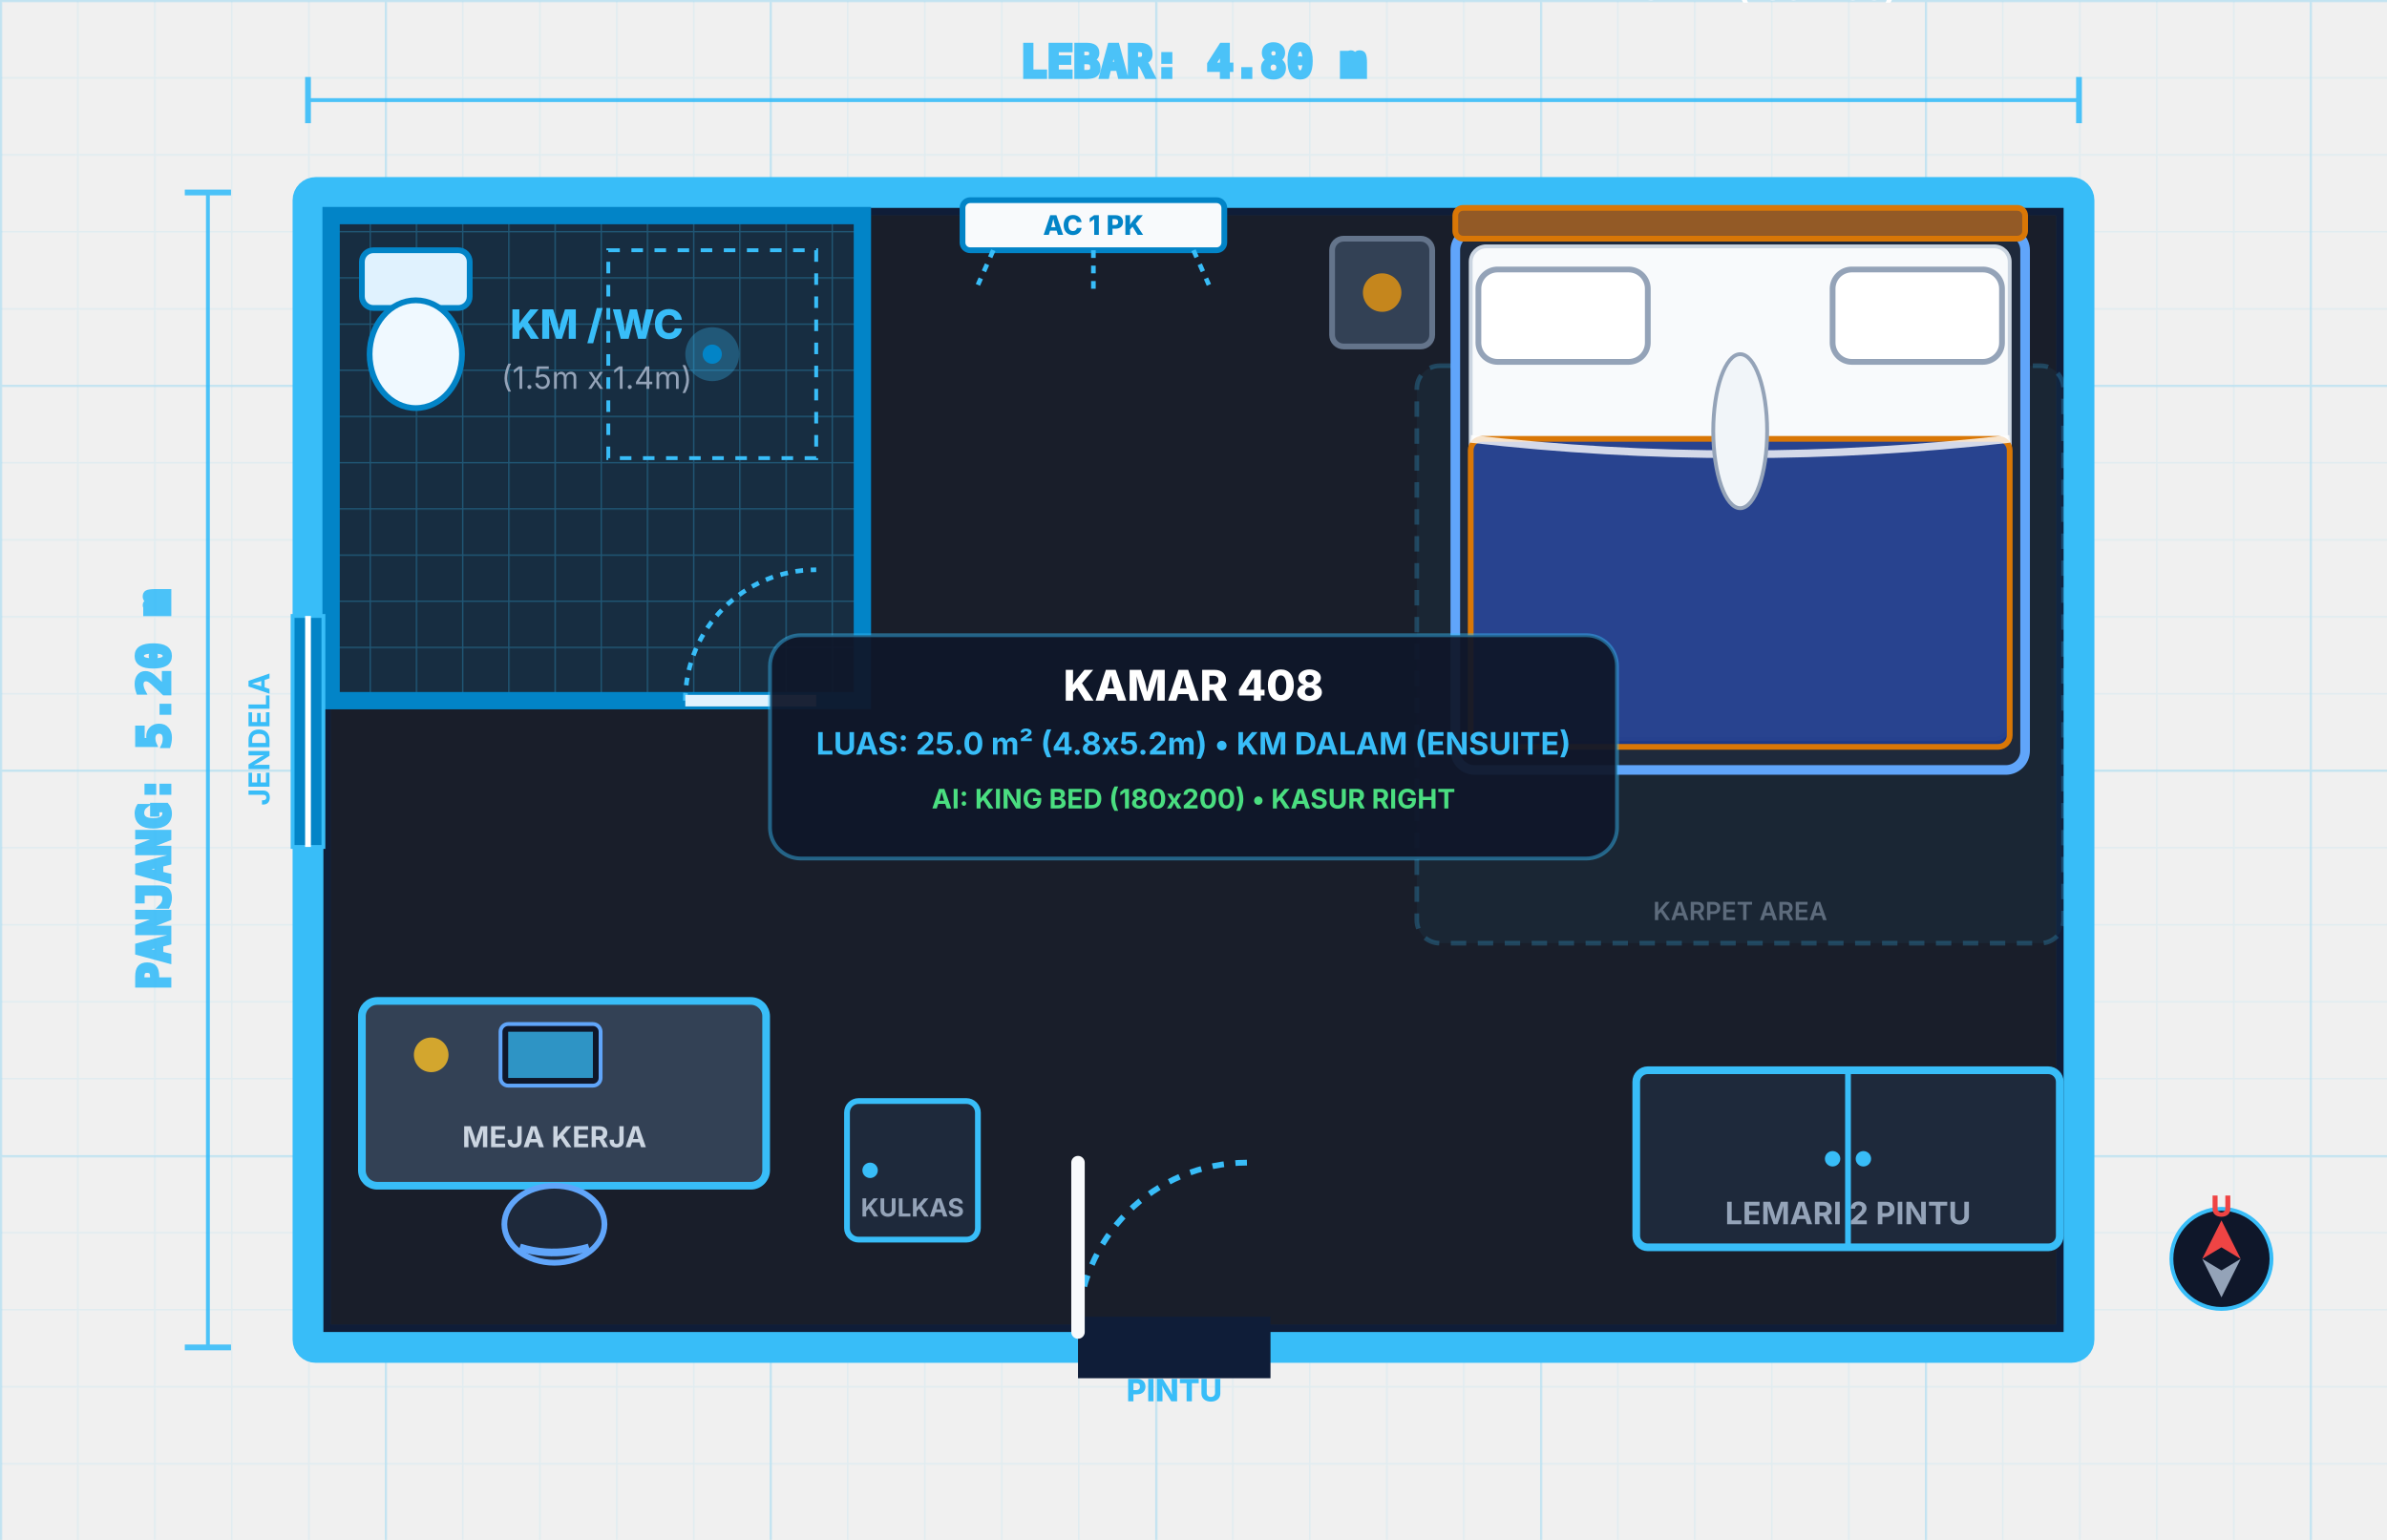
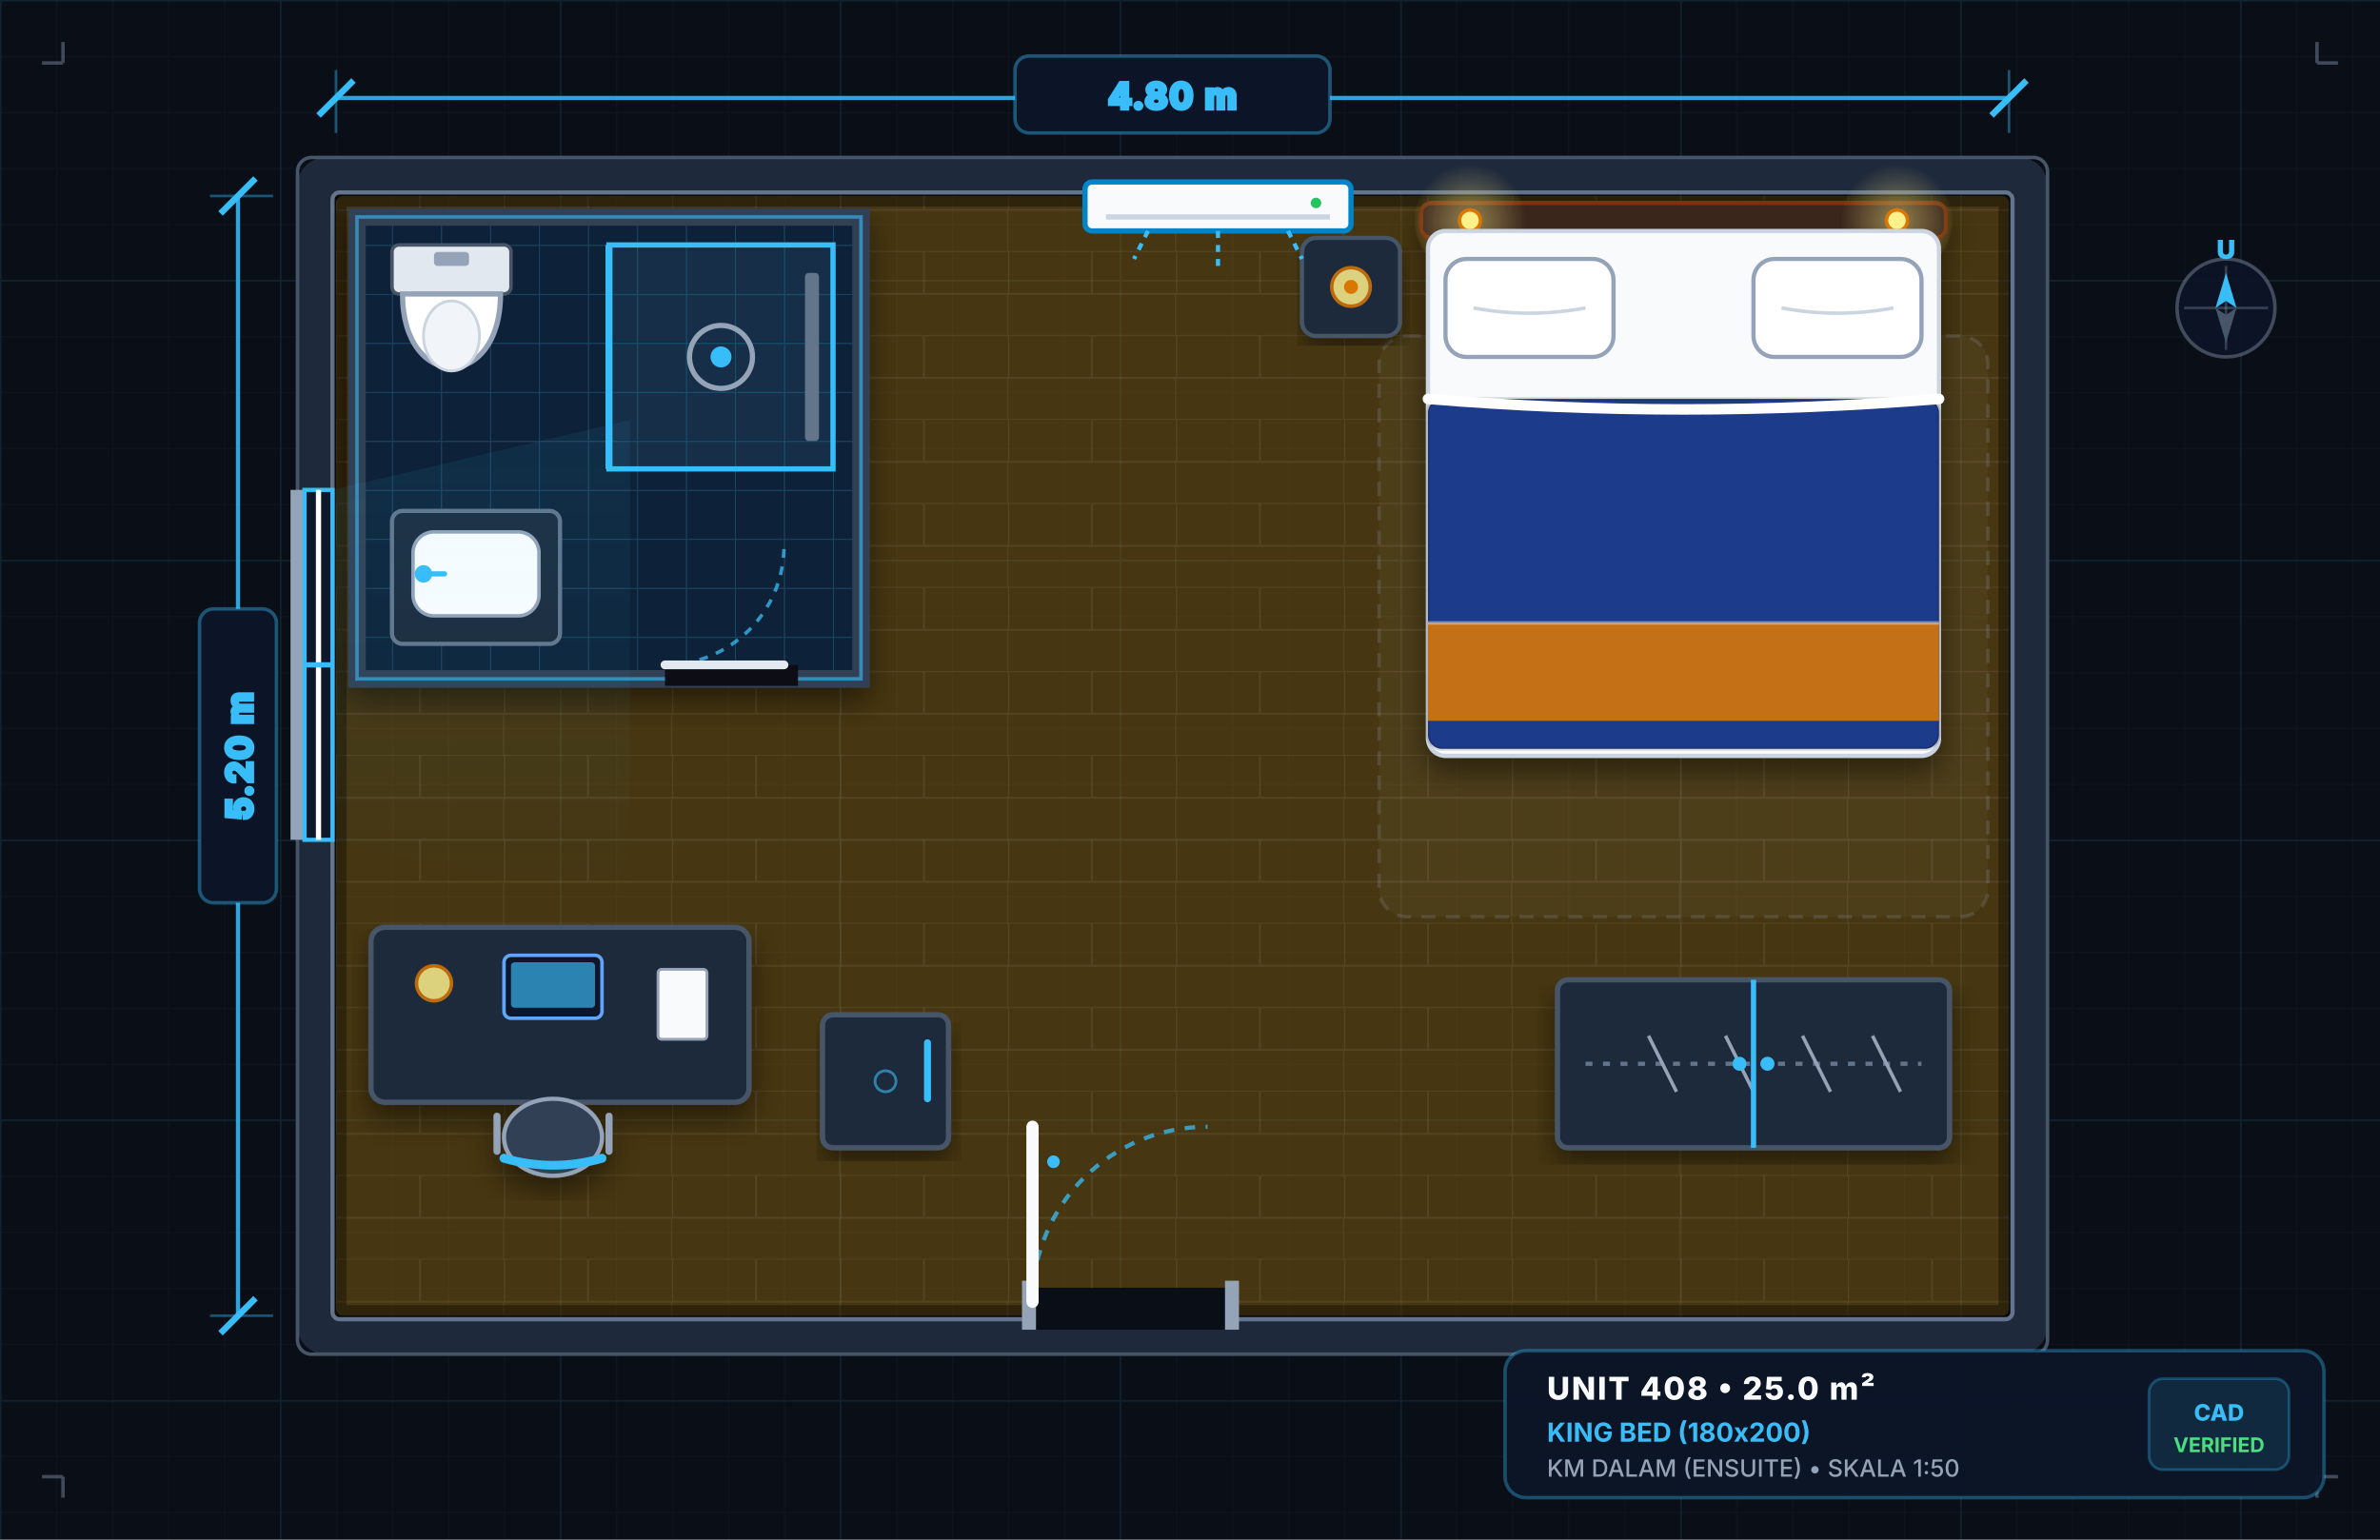
- <svg xmlns="http://www.w3.org/2000/svg" viewBox="0 0 620 400" width="100%" height="100%" style="background:#0b1329; border-radius:12px; font-family:'Inter',system-ui,sans-serif;">
+ <svg xmlns="http://www.w3.org/2000/svg" viewBox="0 0 680 440" width="100%" height="100%" style="background:#090e17; border-radius:14px; font-family:'Inter',system-ui,-apple-system,sans-serif;">
  <defs>
-     <pattern id="grid_s_158" width="20" height="20" patternUnits="userSpaceOnUse">
-       <path d="M 20 0 L 0 0 0 20" fill="none" stroke="rgba(56, 189, 248, 0.08)" stroke-width="0.8" />
+     <pattern id="grid_cad_158" width="16" height="16" patternUnits="userSpaceOnUse">
+       <path d="M 16 0 L 0 0 0 16" fill="none" stroke="rgba(148, 163, 184, 0.04)" stroke-width="0.75" />
    </pattern>
-     <pattern id="grid_m_158" width="100" height="100" patternUnits="userSpaceOnUse">
-       <path d="M 100 0 L 0 0 0 100" fill="none" stroke="rgba(56, 189, 248, 0.18)" stroke-width="1.2" />
+     <pattern id="grid_major_158" width="80" height="80" patternUnits="userSpaceOnUse">
+       <path d="M 80 0 L 0 0 0 80" fill="none" stroke="rgba(56, 189, 248, 0.08)" stroke-width="1" />
    </pattern>
-     <pattern id="tile_158" width="12" height="12" patternUnits="userSpaceOnUse">
-       <rect width="12" height="12" fill="rgba(14, 165, 233, 0.12)" />
-       <path d="M 12 0 L 0 0 0 12" fill="none" stroke="rgba(56, 189, 248, 0.28)" stroke-width="0.7" />
+     <pattern id="parquet_158" width="48" height="24" patternUnits="userSpaceOnUse">
+       <rect width="48" height="24" fill="#ca8a04" fill-opacity="0.32" />
+       <path d="M 0 12 L 48 12 M 24 0 L 24 12 M 0 24 L 48 24 M 48 12 L 48 24 M 0 0 L 0 12" fill="none" stroke="rgba(255, 255, 255, 0.07)" stroke-width="0.6" />
    </pattern>
-     <filter id="unsure_blur_158" x="-20%" y="-20%" width="140%" height="140%">
-       <feGaussianBlur stdDeviation="3.8" />
+     <pattern id="bm_tile_158" width="14" height="14" patternUnits="userSpaceOnUse">
+       <rect width="14" height="14" fill="#0f2338" />
+       <path d="M 14 0 L 0 0 0 14" fill="none" stroke="rgba(56, 189, 248, 0.22)" stroke-width="0.6" />
+     </pattern>
+     <filter id="frost_blur_158" x="-10%" y="-10%" width="120%" height="120%">
+       <feGaussianBlur stdDeviation="5" result="blur" />
+       <feColorMatrix type="matrix" values="1 0 0 0 0  0 1 0 0 0  0 0 1 0 0  0 0 0 18 -7" />
    </filter>
-     <pattern id="unsure_hatch_158" width="8" height="8" patternTransform="rotate(45 0 0)" patternUnits="userSpaceOnUse">
-       <line x1="0" y1="0" x2="0" y2="8" stroke="rgba(148, 163, 184, 0.35)" stroke-width="1.2" stroke-dasharray="2 2" />
+     <pattern id="blind_hatch_158" width="10" height="10" patternTransform="rotate(45 0 0)" patternUnits="userSpaceOnUse">
+       <line x1="0" y1="0" x2="0" y2="10" stroke="rgba(244, 63, 94, 0.35)" stroke-width="1.2" stroke-dasharray="2 2" />
    </pattern>
+     <linearGradient id="win_light_158" x1="0%" y1="0%" x2="0%" y2="100%">
+       <stop offset="0%" stop-color="#38bdf8" stop-opacity="0.18" />
+       <stop offset="100%" stop-color="#38bdf8" stop-opacity="0.0" />
+     </linearGradient>
+     <radialGradient id="lamp_glow_158">
+       <stop offset="0%" stop-color="#fef08a" stop-opacity="0.45" />
+       <stop offset="100%" stop-color="#fef08a" stop-opacity="0" />
+     </radialGradient>
+     <filter id="drop_shadow_158" x="-5%" y="-5%" width="115%" height="115%">
+       <feDropShadow dx="0" dy="4" stdDeviation="4" flood-color="#000000" flood-opacity="0.45" />
+     </filter>
  </defs>
-   <rect width="620" height="400" fill="url(#grid_s_158)" />
-   <rect width="620" height="400" fill="url(#grid_m_158)" />
-   <g stroke="#38bdf8" stroke-width="1" opacity="0.9">
-     <line x1="80" y1="26" x2="540" y2="26" />
-     <line x1="80" y1="20" x2="80" y2="32" stroke-width="1.5" />
-     <line x1="540" y1="20" x2="540" y2="32" stroke-width="1.5" />
-     <text x="310" y="20" fill="#38bdf8" font-size="11.5" font-weight="700" text-anchor="middle" font-family="monospace">
-       LEBAR: 4.80 m
+   <rect width="680" height="440" fill="#090e17" />
+   <rect width="680" height="440" fill="url(#grid_cad_158)" />
+   <rect width="680" height="440" fill="url(#grid_major_158)" />
+   <g stroke="rgba(148, 163, 184, 0.4)" stroke-width="1">
+     <path d="M 12 18 L 18 18 M 18 12 L 18 18" />
+     <path d="M 668 18 L 662 18 M 662 12 L 662 18" />
+     <path d="M 12 422 L 18 422 M 18 428 L 18 422" />
+     <path d="M 668 422 L 662 422 M 662 428 L 662 422" />
+   </g>
+   <g stroke="#38bdf8" stroke-width="1.2">
+     <line x1="96" y1="28" x2="574" y2="28" opacity="0.85" />
+     <line x1="91" y1="33" x2="101" y2="23" stroke-width="1.8" />
+     <line x1="569" y1="33" x2="579" y2="23" stroke-width="1.8" />
+     <line x1="96" y1="38" x2="96" y2="20" opacity="0.4" stroke-width="0.75" />
+     <line x1="574" y1="38" x2="574" y2="20" opacity="0.4" stroke-width="0.75" />
+     <rect x="290" y="16" width="90" height="22" rx="4" fill="#0c1527" stroke="rgba(56, 189, 248, 0.4)" stroke-width="1" />
+     <text x="335" y="31" fill="#38bdf8" font-size="10" font-weight="700" text-anchor="middle" letter-spacing="0.5">
+       4.80 m
    </text>
  </g>
-   <g stroke="#38bdf8" stroke-width="1" opacity="0.9">
-     <line x1="54" y1="50" x2="54" y2="350" />
-     <line x1="48" y1="50" x2="60" y2="50" stroke-width="1.5" />
-     <line x1="48" y1="350" x2="60" y2="350" stroke-width="1.5" />
-     <text x="44" y="205" fill="#38bdf8" font-size="11.5" font-weight="700" text-anchor="middle" font-family="monospace" transform="rotate(-90 44 205)">
-       PANJANG: 5.20 m
+   <g stroke="#38bdf8" stroke-width="1.2">
+     <line x1="68" y1="56" x2="68" y2="376" opacity="0.85" />
+     <line x1="63" y1="61" x2="73" y2="51" stroke-width="1.8" />
+     <line x1="63" y1="381" x2="73" y2="371" stroke-width="1.8" />
+     <line x1="78" y1="56" x2="60" y2="56" opacity="0.4" stroke-width="0.75" />
+     <line x1="78" y1="376" x2="60" y2="376" opacity="0.4" stroke-width="0.75" />
+     <g transform="translate(68, 216)">
+       <rect x="-42" y="-11" width="84" height="22" rx="4" fill="#0c1527" stroke="rgba(56, 189, 248, 0.4)" stroke-width="1" transform="rotate(-90)" />
+       <text x="0" y="4" fill="#38bdf8" font-size="10" font-weight="700" text-anchor="middle" letter-spacing="0.5" transform="rotate(-90)">
+         5.20 m
+       </text>
+     </g>
+   </g>
+   <rect x="96" y="56" width="478" height="320" rx="2" fill="url(#parquet_158)" />
+   <rect x="96" y="56" width="478" height="320" fill="none" stroke="rgba(0, 0, 0, 0.35)" stroke-width="6" />
+   <rect x="90" y="50" width="490" height="332" fill="none" stroke="#1e293b" stroke-width="10" rx="3" />
+   <rect x="85" y="45" width="500" height="342" fill="none" stroke="#475569" stroke-width="1" rx="4" />
+   <rect x="95" y="55" width="480" height="322" fill="none" stroke="#64748b" stroke-width="1.2" rx="2" />
+   <g id="ensuite_bathroom" filter="url(#drop_shadow_158)">
+     <rect x="102" y="62" width="144" height="132" fill="url(#bm_tile_158)" stroke="#334155" stroke-width="5" />
+     <rect x="102" y="62" width="144" height="132" fill="none" stroke="#38bdf8" stroke-width="1" opacity="0.6" />
+     <rect x="174" y="70" width="64" height="64" fill="rgba(56, 189, 248, 0.08)" stroke="#38bdf8" stroke-width="1.5" />
+     <line x1="174" y1="70" x2="174" y2="134" stroke="#38bdf8" stroke-width="2" />
+     <circle cx="206" cy="102" r="9" fill="none" stroke="#94a3b8" stroke-width="1.5" />
+     <circle cx="206" cy="102" r="3" fill="#38bdf8" />
+     <rect x="230" y="78" width="4" height="48" rx="1" fill="#64748b" />
+     <rect x="112" y="70" width="34" height="14" rx="2" fill="#e2e8f0" stroke="#475569" stroke-width="1" />
+     <rect x="124" y="72" width="10" height="4" rx="1" fill="#94a3b8" />
+     <path d="M 115 84 C 115 112 143 112 143 84 Z" fill="#ffffff" stroke="#94a3b8" stroke-width="1.5" />
+     <ellipse cx="129" cy="96" rx="8" ry="10" fill="#f1f5f9" stroke="#cbd5e1" stroke-width="0.8" />
+     <rect x="112" y="146" width="48" height="38" rx="3" fill="#1e293b" stroke="#64748b" stroke-width="1.2" />
+     <rect x="118" y="152" width="36" height="24" rx="6" fill="#ffffff" stroke="#94a3b8" stroke-width="1" />
+     <circle cx="121" cy="164" r="2.5" fill="#38bdf8" />
+     <line x1="121" y1="164" x2="127" y2="164" stroke="#38bdf8" stroke-width="1.5" stroke-linecap="round" />
+     <rect x="190" y="190" width="38" height="6" fill="#090e17" />
+     <path d="M 190 190 A 34 34 0 0 0 224 156" fill="none" stroke="#38bdf8" stroke-width="1" stroke-dasharray="2.5 2.5" opacity="0.75" />
+     <line x1="190" y1="190" x2="224" y2="190" stroke="#e2e8f0" stroke-width="2.5" stroke-linecap="round" />
+   </g>
+   <rect x="394" y="96" width="174" height="166" rx="8" fill="rgba(255, 255, 255, 0.04)" stroke="rgba(148, 163, 184, 0.2)" stroke-width="1" stroke-dasharray="4 3" />
+   <g id="bed_unit" filter="url(#drop_shadow_158)">
+     <rect x="406" y="58" width="150" height="10" rx="3" fill="#3b271d" stroke="#78350f" stroke-width="1.2" />
+     <circle cx="420" cy="63" r="16" fill="url(#lamp_glow_158)" />
+     <circle cx="542" cy="63" r="16" fill="url(#lamp_glow_158)" />
+     <circle cx="420" cy="63" r="3" fill="#fef08a" stroke="#d97706" stroke-width="1" />
+     <circle cx="542" cy="63" r="3" fill="#fef08a" stroke="#d97706" stroke-width="1" />
+     <rect x="408" y="66" width="146" height="150" rx="5" fill="#f8fafc" stroke="#cbd5e1" stroke-width="1.2" />
+     <rect x="408" y="114" width="146" height="100" rx="4" fill="#1e3a8a" stroke="rgba(0,0,0,0.15)" stroke-width="1" />
+     <path d="M 408 114 Q 481.0 120 554 114" fill="none" stroke="#ffffff" stroke-width="3" stroke-linecap="round" />
+     <rect x="408" y="178" width="146" height="28" fill="#d97706" opacity="0.88" />
+     <line x1="408" y1="178" x2="554" y2="178" stroke="rgba(255,255,255,0.4)" stroke-width="1" />
+     <rect x="413" y="74" width="48" height="28" rx="6" fill="#ffffff" stroke="#94a3b8" stroke-width="1.2" />
+     <path d="M 421 88 Q 437.0 91 453 88" fill="none" stroke="#cbd5e1" stroke-width="1" />
+     <rect x="501" y="74" width="48" height="28" rx="6" fill="#ffffff" stroke="#94a3b8" stroke-width="1.2" />
+     <path d="M 509 88 Q 525.0 91 541 88" fill="none" stroke="#cbd5e1" stroke-width="1" />
+   </g>
+   <g filter="url(#drop_shadow_158)">
+     <rect x="372" y="68" width="28" height="28" rx="4" fill="#1e293b" stroke="#475569" stroke-width="1.2" />
+     <circle cx="386" cy="82" r="5.5" fill="#fef08a" stroke="#d97706" stroke-width="1" opacity="0.85" />
+     <circle cx="386" cy="82" r="2" fill="#d97706" />
+   </g>
+   <g id="wardrobe" filter="url(#drop_shadow_158)">
+     <rect x="445" y="280" width="112" height="48" rx="3" fill="#1e293b" stroke="#475569" stroke-width="1.5" />
+     <line x1="453" y1="304" x2="549" y2="304" stroke="#64748b" stroke-width="1.2" stroke-dasharray="2 3" />
+     <line x1="471" y1="296" x2="479" y2="312" stroke="#94a3b8" stroke-width="1" />
+     <line x1="493" y1="296" x2="501" y2="312" stroke="#94a3b8" stroke-width="1" />
+     <line x1="515" y1="296" x2="523" y2="312" stroke="#94a3b8" stroke-width="1" />
+     <line x1="535" y1="296" x2="543" y2="312" stroke="#94a3b8" stroke-width="1" />
+     <line x1="501" y1="280" x2="501" y2="328" stroke="#38bdf8" stroke-width="1.5" />
+     <circle cx="497" cy="304" r="2" fill="#38bdf8" />
+     <circle cx="505" cy="304" r="2" fill="#38bdf8" />
+   </g>
+   <g id="desk_setup" filter="url(#drop_shadow_158)">
+     <rect x="106" y="265" width="108" height="50" rx="4" fill="#1e293b" stroke="#475569" stroke-width="1.5" />
+     <rect x="144" y="273" width="28" height="18" rx="2" fill="#0f172a" stroke="#60a5fa" stroke-width="1" />
+     <rect x="146" y="275" width="24" height="13" rx="1" fill="#38bdf8" opacity="0.65" />
+     <circle cx="124" cy="281" r="5" fill="#fef08a" stroke="#d97706" stroke-width="1" opacity="0.85" />
+     <rect x="188" y="277" width="14" height="20" rx="1" fill="#f8fafc" stroke="#94a3b8" stroke-width="0.8" />
+     <ellipse cx="158" cy="325" rx="14" ry="11" fill="#334155" stroke="#94a3b8" stroke-width="1.2" />
+     <path d="M 144 331 Q 158 335 172 331" fill="none" stroke="#38bdf8" stroke-width="2.5" stroke-linecap="round" />
+     <line x1="142" y1="319" x2="142" y2="329" stroke="#94a3b8" stroke-width="2" stroke-linecap="round" />
+     <line x1="174" y1="319" x2="174" y2="329" stroke="#94a3b8" stroke-width="2" stroke-linecap="round" />
+   </g>
+   <g id="ac_unit">
+     <rect x="310" y="52" width="76" height="14" rx="2" fill="#f8fafc" stroke="#0284c7" stroke-width="1.5" />
+     <line x1="316" y1="62" x2="380" y2="62" stroke="#cbd5e1" stroke-width="1.5" />
+     <line x1="328" y1="66" x2="324" y2="74" stroke="#38bdf8" stroke-width="1.2" stroke-dasharray="2 2" />
+     <line x1="348" y1="66" x2="348" y2="76" stroke="#38bdf8" stroke-width="1.2" stroke-dasharray="2 2" />
+     <line x1="368" y1="66" x2="372" y2="74" stroke="#38bdf8" stroke-width="1.2" stroke-dasharray="2 2" />
+     <circle cx="376" cy="58" r="1.5" fill="#22c55e" />
+   </g>
+   <g id="fridge" filter="url(#drop_shadow_158)">
+     <rect x="235" y="290" width="36" height="38" rx="3" fill="#1e293b" stroke="#475569" stroke-width="1.5" />
+     <line x1="265" y1="298" x2="265" y2="314" stroke="#38bdf8" stroke-width="2" stroke-linecap="round" />
+     <circle cx="253" cy="309" r="3" fill="none" stroke="#38bdf8" stroke-width="0.8" opacity="0.6" />
+   </g>
+   <g id="window_left">
+     <polygon points="95,140 180,120 180,260 95,240" fill="url(#win_light_158)" opacity="0.45" />
+     <rect x="83" y="140" width="4" height="100" fill="#94a3b8" />
+     <rect x="87" y="140" width="8" height="100" fill="#0f172a" stroke="#38bdf8" stroke-width="1.2" />
+     <line x1="91" y1="140" x2="91" y2="240" stroke="#ffffff" stroke-width="1.5" />
+     <line x1="87" y1="190" x2="95" y2="190" stroke="#38bdf8" stroke-width="1.5" />
+   </g>
+   <g id="main_door">
+     <rect x="295" y="368" width="56" height="12" fill="#090e17" />
+     <rect x="292" y="366" width="4" height="14" fill="#94a3b8" />
+     <rect x="350" y="366" width="4" height="14" fill="#94a3b8" />
+     <path d="M 295 372 A 50 50 0 0 1 345 322" fill="none" stroke="#38bdf8" stroke-width="1.2" stroke-dasharray="3 3" opacity="0.75" />
+     <line x1="295" y1="372" x2="295" y2="322" stroke="#f8fafc" stroke-width="3.5" stroke-linecap="round" />
+     <circle cx="301" cy="332" r="1.8" fill="#38bdf8" />
+   </g>
+   <g id="title_block" transform="translate(430, 386)">
+     <rect x="0" y="0" width="234" height="42" rx="6" fill="rgba(12, 21, 39, 0.96)" stroke="rgba(56, 189, 248, 0.35)" stroke-width="1" />
+     <text x="12" y="14" fill="#f8fafc" font-size="9" font-weight="800" letter-spacing="0.5">
+       UNIT 408 • 25.0 m²
    </text>
+     <text x="12" y="26" fill="#38bdf8" font-size="7.5" font-weight="700">
+       KING BED (180x200)
+     </text>
+     <text x="12" y="36" fill="#94a3b8" font-size="6.8" font-weight="500">
+       KM DALAM (ENSUITE) • SKALA 1:50
+     </text>
+     <rect x="184" y="8" width="40" height="26" rx="4" fill="rgba(56, 189, 248, 0.12)" stroke="rgba(56, 189, 248, 0.3)" stroke-width="0.8" />
+     <text x="204" y="20" fill="#38bdf8" font-size="6.5" font-weight="800" text-anchor="middle">CAD</text>
+     <text x="204" y="29" fill="#4ade80" font-size="5.8" font-weight="700" text-anchor="middle">VERIFIED</text>
  </g>
-   <rect x="80" y="50" width="460" height="300" fill="#0f1d38" stroke="#38bdf8" stroke-width="8" rx="2" />
-   <rect x="86" y="56" width="448" height="288" fill="#ca8a04" opacity="0.22" />
-   <rect x="86" y="56" width="448" height="288" fill="rgba(15, 23, 42, 0.75)" />
-   <g>
-     <rect x="86" y="56" width="138" height="126" fill="url(#tile_158)" stroke="#0284c7" stroke-width="4.5" />
-     <text x="155" y="88" fill="#38bdf8" font-size="10.5" font-weight="800" text-anchor="middle">KM / WC</text>
-     <text x="155" y="101" fill="#94a3b8" font-size="8" text-anchor="middle">(1.5m x 1.4m)</text>
-     <rect x="94" y="65" width="28" height="15" rx="3" fill="#e0f2fe" stroke="#0284c7" stroke-width="1.5" />
-     <ellipse cx="108" cy="92" rx="12" ry="14" fill="#f0f9ff" stroke="#0284c7" stroke-width="1.5" />
-     <rect x="158" y="65" width="54" height="54" fill="none" stroke="#38bdf8" stroke-width="1" stroke-dasharray="3 3" />
-     <circle cx="185" cy="92" r="7" fill="#38bdf8" opacity="0.3" />
-     <circle cx="185" cy="92" r="2.5" fill="#0284c7" />
-     <path d="M 178 182 A 34 34 0 0 1 212 148" fill="none" stroke="#38bdf8" stroke-width="1.2" stroke-dasharray="2 2" />
-     <line x1="178" y1="182" x2="212" y2="182" stroke="#e0f2fe" stroke-width="3" />
-   </g>
-   <g>
-     <rect x="368" y="95" width="168" height="150" rx="6" fill="rgba(56, 189, 248, 0.05)" stroke="rgba(56, 189, 248, 0.25)" stroke-width="1.2" stroke-dasharray="4 3" />
-     <text x="452.0" y="239" fill="rgba(148, 163, 184, 0.55)" font-size="6.5" font-weight="600" text-anchor="middle">KARPET AREA</text>
-   </g>
-   <g>
-     <rect x="378" y="60" width="148" height="140" rx="5" fill="#1e293b" stroke="#60a5fa" stroke-width="2.5" />
-     <rect x="378" y="54" width="148" height="8" rx="2" fill="#935a26" stroke="#d97706" stroke-width="1.5" />
-     <rect x="382" y="64" width="140" height="128" rx="4" fill="#f8fafc" stroke="#cbd5e1" stroke-width="1" />
-     <rect x="382" y="114" width="140" height="80" rx="3" fill="#1e3a8a" stroke="#d97706" stroke-width="1.5" fill-opacity="0.95" />
-     <path d="M 382 114 Q 452.0 122 522 114" fill="none" stroke="#ffffff" stroke-width="2" opacity="0.8" />
-     <rect x="384" y="70" width="44" height="24" rx="5" fill="#ffffff" stroke="#94a3b8" stroke-width="1.5" />
-     <rect x="476" y="70" width="44" height="24" rx="5" fill="#ffffff" stroke="#94a3b8" stroke-width="1.5" />
-     <ellipse cx="452.0" cy="112" rx="7" ry="20" fill="#f1f5f9" stroke="#94a3b8" stroke-width="1" />
-     <text x="452.0" cy="160" fill="#ffffff" font-size="8" font-weight="800" text-anchor="middle">KING BED (180x200)</text>
-   </g>
-   <rect x="346" y="62" width="26" height="28" rx="3" fill="#334155" stroke="#64748b" stroke-width="1.5" />
-   <circle cx="359" cy="76" r="5" fill="#f59e0b" opacity="0.75" />
-   <g>
-     <rect x="425" y="278" width="110" height="46" rx="3" fill="#1e293b" stroke="#38bdf8" stroke-width="2" />
-     <line x1="480" y1="278" x2="480" y2="324" stroke="#38bdf8" stroke-width="1.5" />
-     <circle cx="476" cy="301" r="2" fill="#38bdf8" />
-     <circle cx="484" cy="301" r="2" fill="#38bdf8" />
-     <text x="480" y="318" fill="#94a3b8" font-size="8" font-weight="700" text-anchor="middle">LEMARI 2 PINTU</text>
-   </g>
-   <g>
-     <rect x="94" y="260" width="105" height="48" rx="4" fill="#334155" stroke="#38bdf8" stroke-width="2" />
-     <rect x="130" y="266" width="26" height="16" rx="2" fill="#0f172a" stroke="#60a5fa" stroke-width="1" />
-     <rect x="132" y="268" width="22" height="12" fill="#38bdf8" opacity="0.75" />
-     <circle cx="112" cy="274" r="4.5" fill="#fbbf24" opacity="0.8" />
-     <ellipse cx="144" cy="318" rx="13" ry="10" fill="#1e293b" stroke="#60a5fa" stroke-width="1.5" />
-     <path d="M 135 324 C 144 327 153 324 153 324" stroke="#60a5fa" stroke-width="2" fill="none" />
-     <text x="144" y="298" fill="#cbd5e1" font-size="7.5" font-weight="700" text-anchor="middle">MEJA KERJA</text>
-   </g>
-   <g>
-     <rect x="250" y="52" width="68" height="13" rx="2" fill="#f8fafc" stroke="#0284c7" stroke-width="1.5" />
-     <path d="M 258 65 L 254 74" stroke="#38bdf8" stroke-width="1.2" stroke-dasharray="2 2" />
-     <path d="M 284 65 L 284 76" stroke="#38bdf8" stroke-width="1.2" stroke-dasharray="2 2" />
-     <path d="M 310 65 L 314 74" stroke="#38bdf8" stroke-width="1.2" stroke-dasharray="2 2" />
-     <text x="284" y="61" fill="#0284c7" font-size="7" font-weight="800" text-anchor="middle">AC 1 PK</text>
-   </g>
-   <g>
-     <rect x="220" y="286" width="34" height="36" rx="3" fill="#1e293b" stroke="#38bdf8" stroke-width="1.5" />
-     <circle cx="226" cy="304" r="2" fill="#38bdf8" />
-     <text x="237" y="316" fill="#94a3b8" font-size="6.5" font-weight="700" text-anchor="middle">KULKAS</text>
-   </g>
-   <g>
-     <rect x="76" y="160" width="8" height="60" fill="#0284c7" stroke="#38bdf8" stroke-width="1" />
-     <line x1="80" y1="160" x2="80" y2="220" stroke="#ffffff" stroke-width="1.5" />
-     <text x="70" y="192" fill="#38bdf8" font-size="7.5" font-weight="700" text-anchor="middle" transform="rotate(-90 70 192)">JENDELA</text>
-   </g>
-   <g>
-     <rect x="280" y="342" width="50" height="16" fill="#0f1d38" />
-     <path d="M 280 346 A 44 44 0 0 1 324 302" fill="none" stroke="#38bdf8" stroke-width="1.5" stroke-dasharray="3 3" />
-     <line x1="280" y1="346" x2="280" y2="302" stroke="#f8fafc" stroke-width="3.5" stroke-linecap="round" />
-     <text x="305" y="364" fill="#38bdf8" font-size="8" font-weight="800" text-anchor="middle">PINTU</text>
-   </g>
-   <g>
-     <rect x="200" y="165" width="220" height="58" rx="8" fill="rgba(15, 23, 42, 0.94)" stroke="rgba(56, 189, 248, 0.45)" stroke-width="1" />
-     <text x="310" y="182" fill="#ffffff" font-size="11" font-weight="800" text-anchor="middle">KAMAR 408</text>
-     <text x="310" y="196" fill="#38bdf8" font-size="8" font-weight="700" text-anchor="middle">LUAS: 25.0 m² (4.8x5.2m) • KM DALAM (ENSUITE)</text>
-     <text x="310" y="210" fill="#4ade80" font-size="7" font-weight="700" text-anchor="middle">AI: KING BED (180x200) • KASUR RIGHT</text>
-   </g>
-   <g transform="translate(562, 312)">
-     <circle cx="15" cy="15" r="13" fill="#0f172a" stroke="#38bdf8" stroke-width="1" />
-     <path d="M 15 5 L 20 15 L 15 12 L 10 15 Z" fill="#ef4444" />
-     <path d="M 15 25 L 20 15 L 15 18 L 10 15 Z" fill="#94a3b8" />
-     <text x="15" y="4" fill="#ef4444" font-size="7.5" font-weight="800" text-anchor="middle">U</text>
+   <g id="north_compass" transform="translate(620, 72)">
+     <circle cx="16" cy="16" r="14" fill="rgba(12, 21, 39, 0.9)" stroke="rgba(148, 163, 184, 0.4)" stroke-width="1" />
+     <line x1="16" y1="4" x2="16" y2="28" stroke="rgba(148, 163, 184, 0.3)" stroke-width="0.75" />
+     <line x1="4" y1="16" x2="28" y2="16" stroke="rgba(148, 163, 184, 0.3)" stroke-width="0.75" />
+     <polygon points="16,6 19,16 16,14 13,16" fill="#38bdf8" />
+     <polygon points="16,26 19,16 16,18 13,16" fill="#475569" />
+     <text x="16" y="2" fill="#38bdf8" font-size="7.5" font-weight="900" text-anchor="middle">U</text>
  </g>
</svg>
